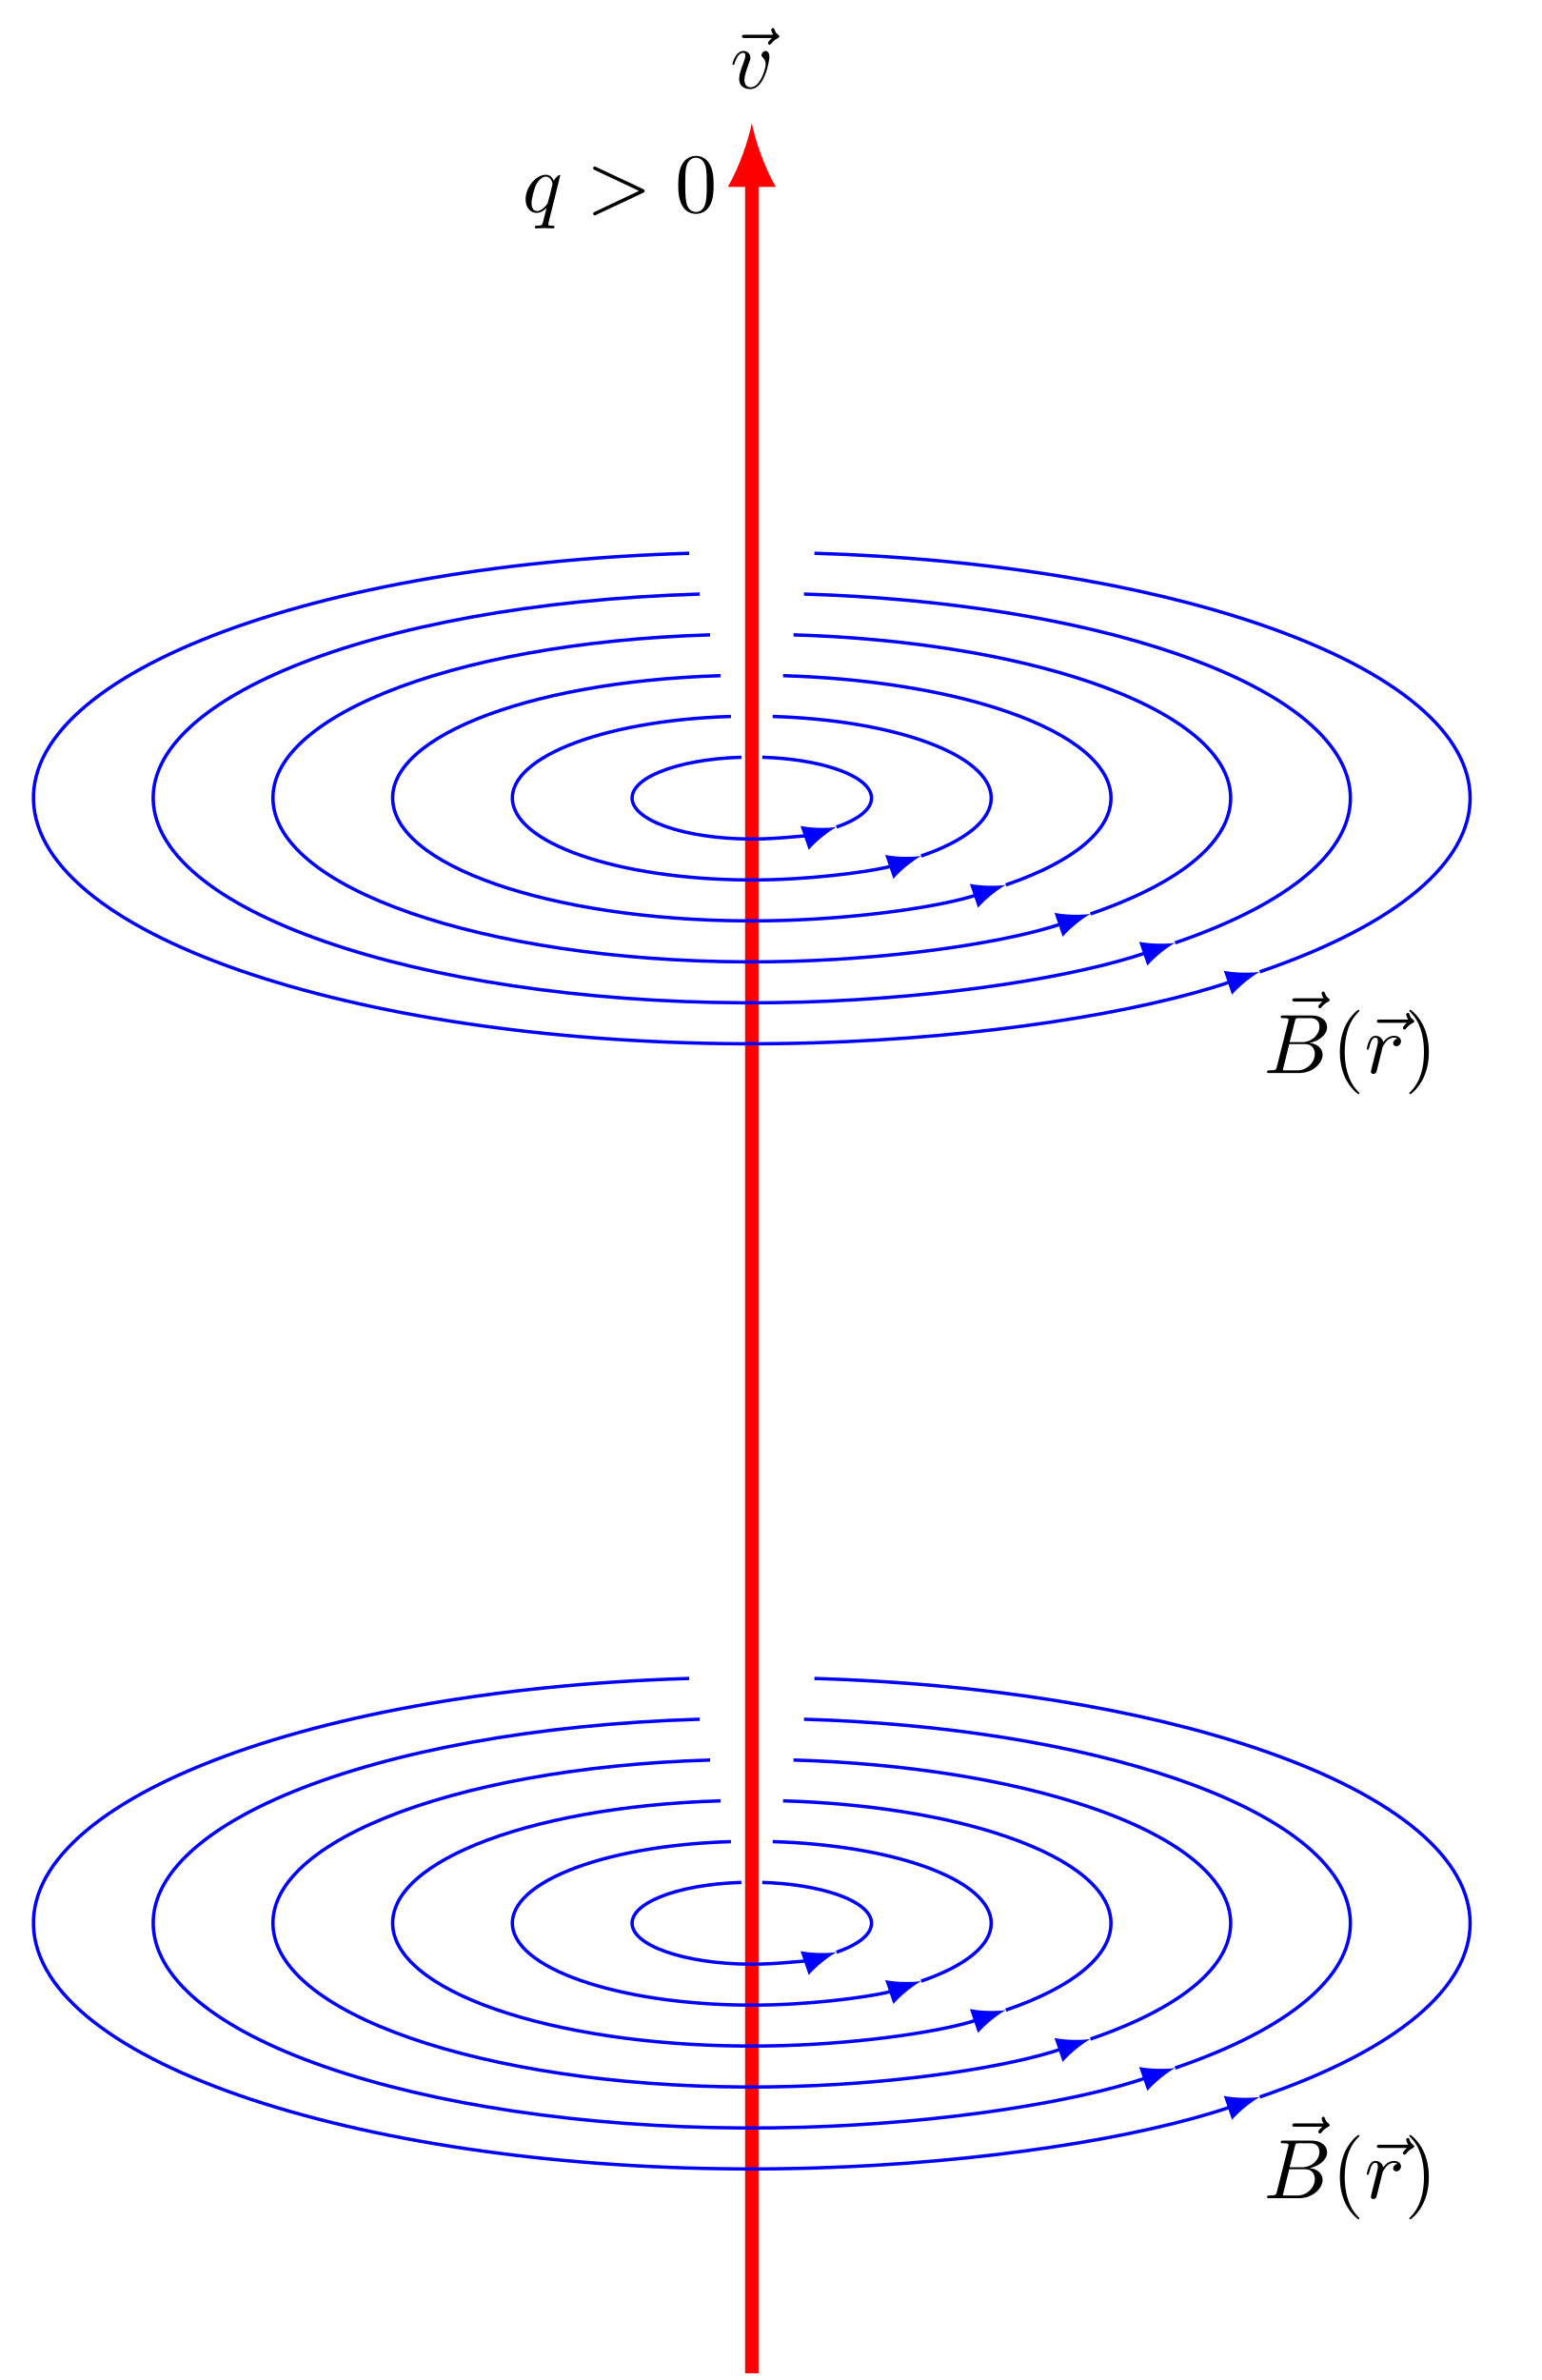
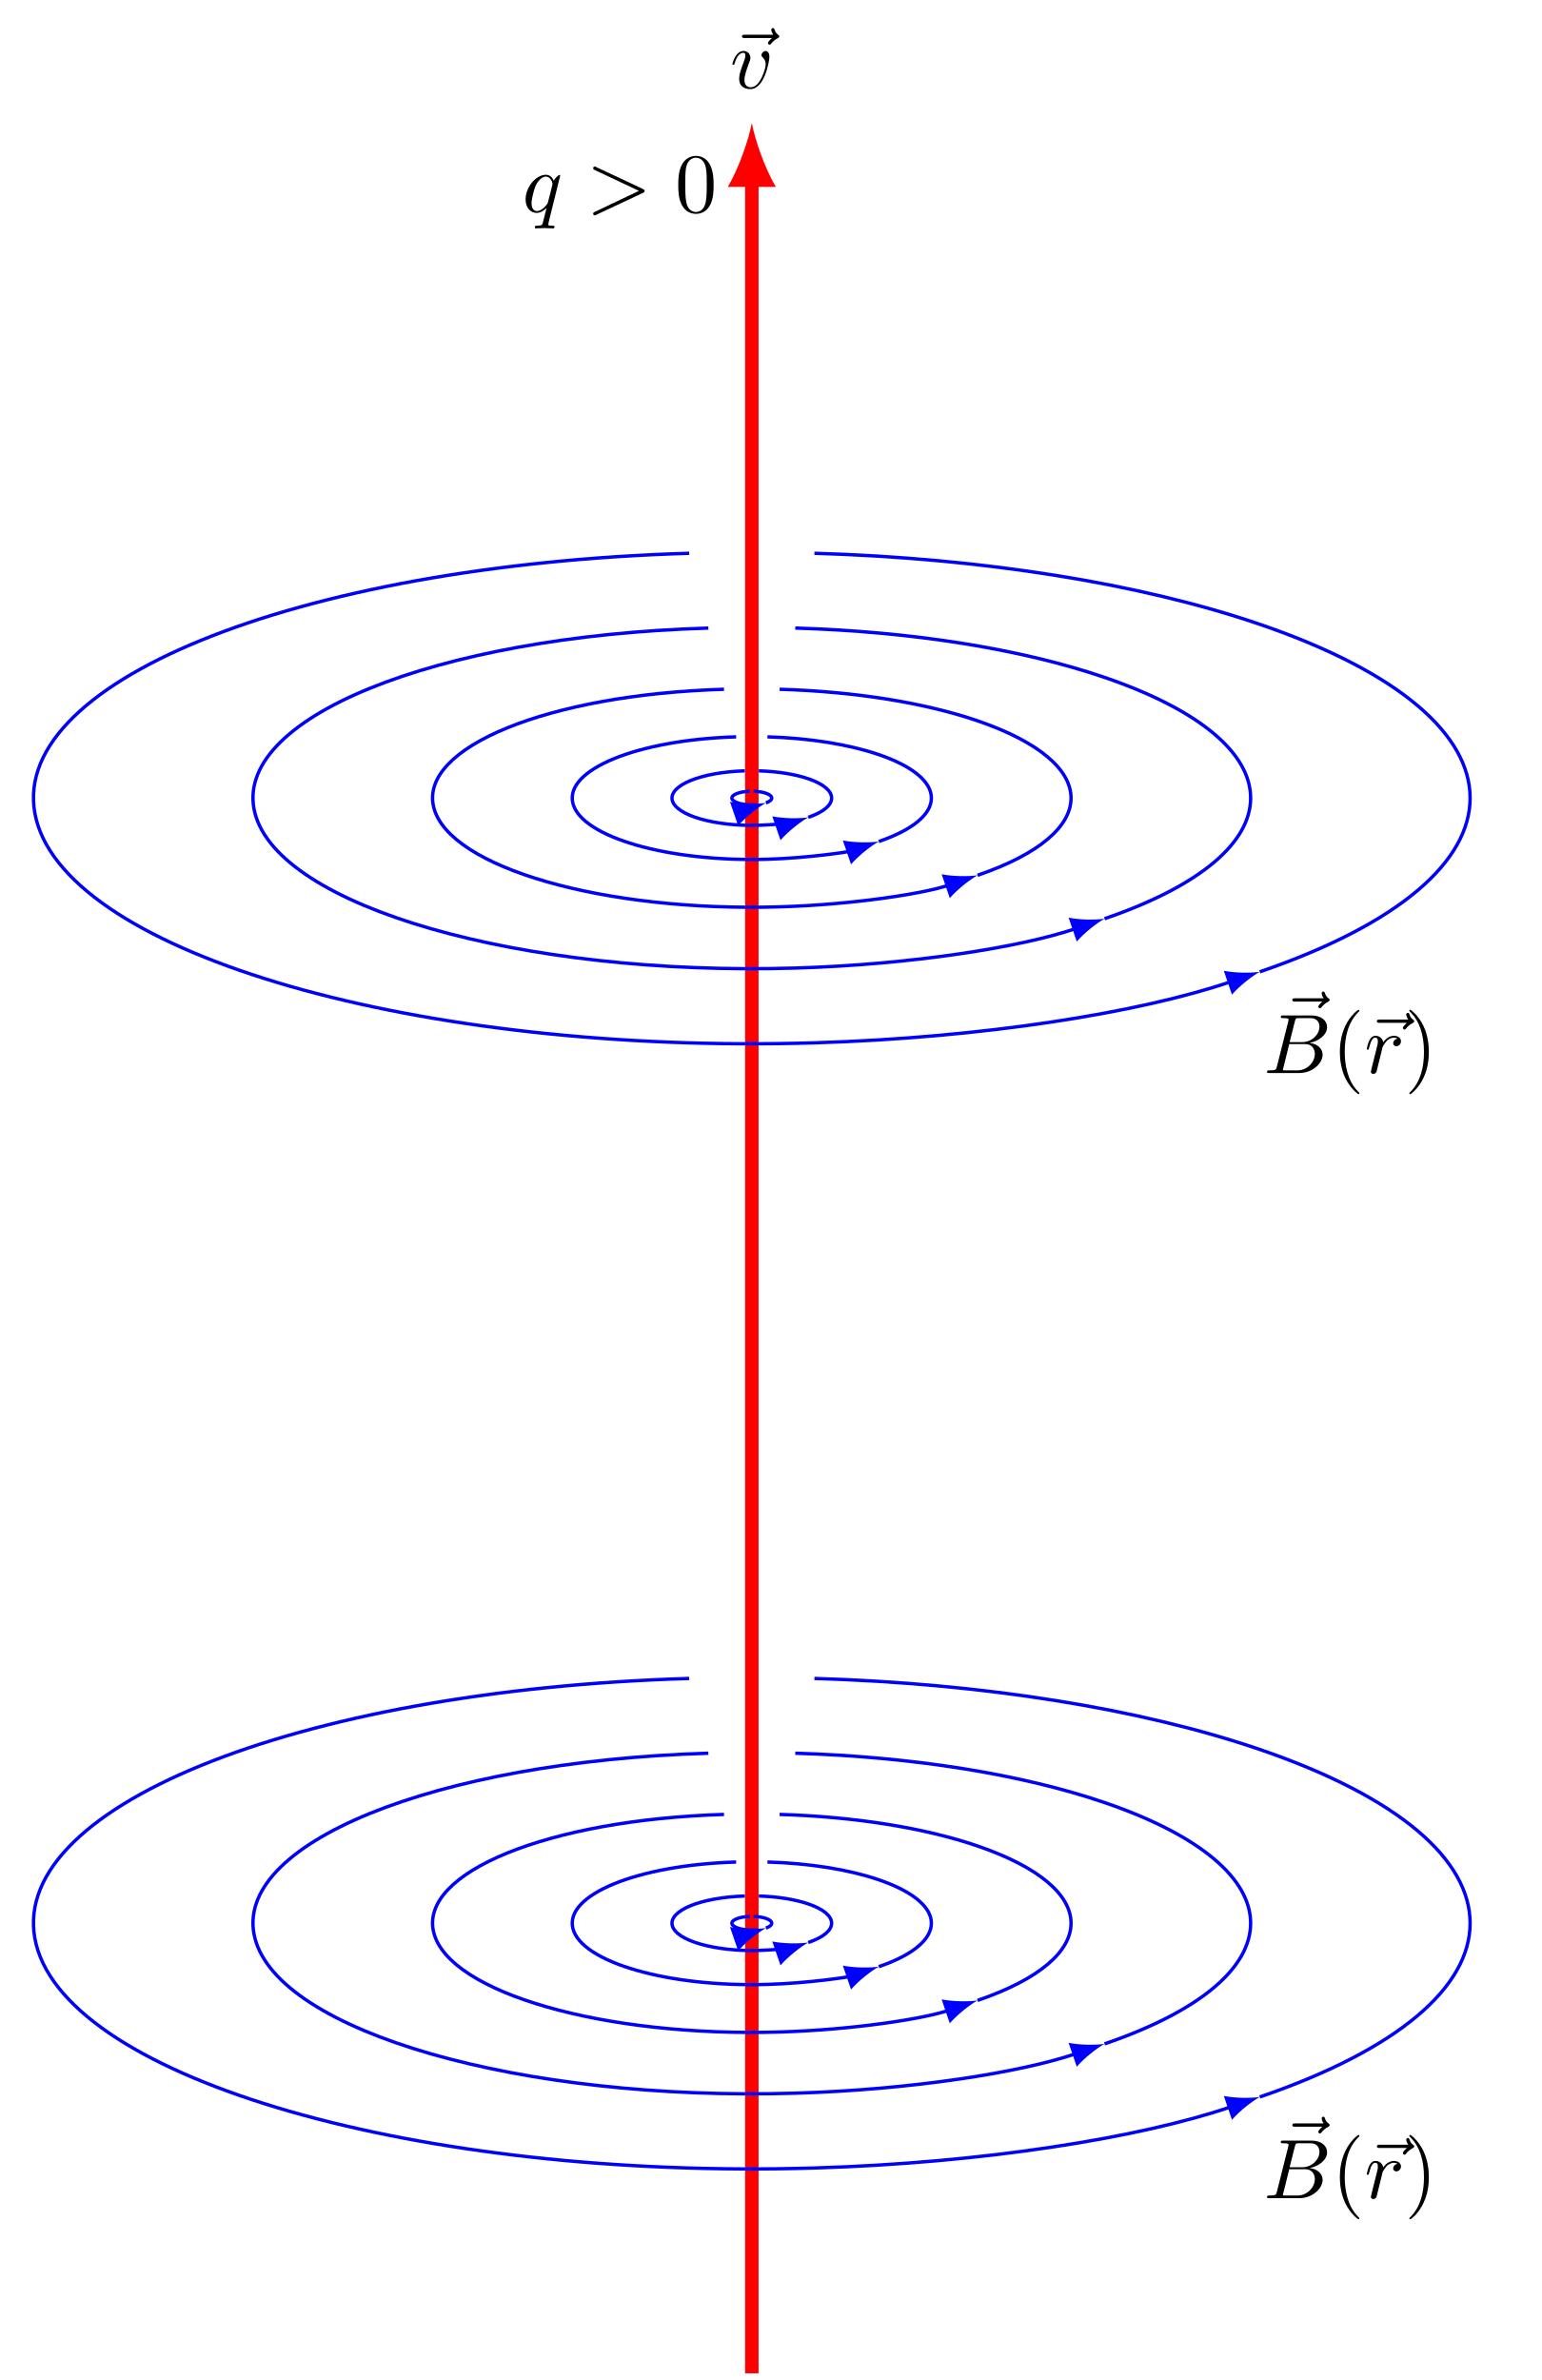
<svg xmlns="http://www.w3.org/2000/svg" xmlns:xlink="http://www.w3.org/1999/xlink" width="182.547pt" height="281.724pt" viewBox="0 0 182.547 281.724" version="1.1">
  <defs>
    <g>
      <symbol overflow="visible" id="glyph0-0">
        <path style="stroke:none;" d="" />
      </symbol>
      <symbol overflow="visible" id="glyph0-1">
        <path style="stroke:none;" d="M 5.359 -5.938 C 5.219 -5.797 4.891 -5.516 4.891 -5.344 C 4.891 -5.25 4.984 -5.141 5.078 -5.141 C 5.172 -5.141 5.219 -5.219 5.281 -5.281 C 5.391 -5.422 5.625 -5.703 6.062 -5.922 C 6.125 -5.969 6.234 -6.016 6.234 -6.125 C 6.234 -6.234 6.156 -6.281 6.094 -6.328 C 5.875 -6.484 5.766 -6.656 5.688 -6.891 C 5.656 -6.984 5.625 -7.125 5.484 -7.125 C 5.344 -7.125 5.281 -6.984 5.281 -6.906 C 5.281 -6.859 5.359 -6.547 5.516 -6.328 L 2.156 -6.328 C 2 -6.328 1.812 -6.328 1.812 -6.125 C 1.812 -5.938 2 -5.938 2.156 -5.938 Z M 5.359 -5.938 " />
      </symbol>
      <symbol overflow="visible" id="glyph0-2">
        <path style="stroke:none;" d="M 4.672 -3.703 C 4.672 -4.25 4.406 -4.406 4.234 -4.406 C 3.984 -4.406 3.734 -4.141 3.734 -3.922 C 3.734 -3.797 3.781 -3.734 3.891 -3.625 C 4.109 -3.422 4.234 -3.172 4.234 -2.812 C 4.234 -2.391 3.625 -0.109 2.469 -0.109 C 1.953 -0.109 1.719 -0.453 1.719 -0.984 C 1.719 -1.531 2 -2.266 2.297 -3.094 C 2.375 -3.266 2.422 -3.406 2.422 -3.594 C 2.422 -4.031 2.109 -4.406 1.609 -4.406 C 0.672 -4.406 0.297 -2.953 0.297 -2.875 C 0.297 -2.766 0.391 -2.766 0.406 -2.766 C 0.516 -2.766 0.516 -2.797 0.562 -2.953 C 0.859 -3.953 1.281 -4.188 1.578 -4.188 C 1.656 -4.188 1.828 -4.188 1.828 -3.875 C 1.828 -3.625 1.719 -3.344 1.656 -3.172 C 1.219 -2.016 1.094 -1.562 1.094 -1.125 C 1.094 -0.047 1.969 0.109 2.422 0.109 C 4.094 0.109 4.672 -3.188 4.672 -3.703 Z M 4.672 -3.703 " />
      </symbol>
      <symbol overflow="visible" id="glyph0-3">
        <path style="stroke:none;" d="M 4.5 -4.297 C 4.5 -4.344 4.469 -4.391 4.406 -4.391 C 4.297 -4.391 3.891 -4 3.734 -3.703 C 3.516 -4.25 3.125 -4.406 2.797 -4.406 C 1.625 -4.406 0.406 -2.938 0.406 -1.484 C 0.406 -0.516 0.984 0.109 1.719 0.109 C 2.141 0.109 2.531 -0.125 2.891 -0.484 C 2.797 -0.141 2.469 1.203 2.438 1.297 C 2.359 1.578 2.281 1.609 1.719 1.625 C 1.594 1.625 1.5 1.625 1.5 1.828 C 1.5 1.828 1.5 1.938 1.625 1.938 C 1.938 1.938 2.297 1.906 2.625 1.906 C 2.953 1.906 3.312 1.938 3.656 1.938 C 3.703 1.938 3.828 1.938 3.828 1.734 C 3.828 1.625 3.734 1.625 3.562 1.625 C 3.094 1.625 3.094 1.562 3.094 1.469 C 3.094 1.391 3.109 1.328 3.125 1.25 Z M 1.75 -0.109 C 1.141 -0.109 1.109 -0.875 1.109 -1.047 C 1.109 -1.531 1.391 -2.609 1.562 -3.031 C 1.875 -3.766 2.391 -4.188 2.797 -4.188 C 3.453 -4.188 3.594 -3.375 3.594 -3.312 C 3.594 -3.25 3.047 -1.062 3.016 -1.031 C 2.859 -0.75 2.297 -0.109 1.75 -0.109 Z M 1.75 -0.109 " />
      </symbol>
      <symbol overflow="visible" id="glyph0-4">
        <path style="stroke:none;" d="M 6.734 -2.266 C 6.844 -2.328 6.922 -2.375 6.922 -2.5 C 6.922 -2.609 6.844 -2.656 6.734 -2.719 L 1.203 -5.312 C 1.078 -5.391 1.062 -5.391 1.031 -5.391 C 0.922 -5.391 0.828 -5.297 0.828 -5.188 C 0.828 -5.094 0.875 -5.031 1.016 -4.969 L 6.25 -2.5 L 1.016 -0.016 C 0.875 0.047 0.828 0.109 0.828 0.203 C 0.828 0.312 0.922 0.406 1.031 0.406 C 1.062 0.406 1.078 0.406 1.203 0.328 Z M 6.734 -2.266 " />
      </symbol>
      <symbol overflow="visible" id="glyph0-5">
        <path style="stroke:none;" d="M 1.594 -0.781 C 1.5 -0.391 1.469 -0.312 0.688 -0.312 C 0.516 -0.312 0.422 -0.312 0.422 -0.109 C 0.422 0 0.516 0 0.688 0 L 4.25 0 C 5.828 0 7 -1.172 7 -2.156 C 7 -2.875 6.422 -3.453 5.453 -3.562 C 6.484 -3.75 7.531 -4.484 7.531 -5.438 C 7.531 -6.172 6.875 -6.812 5.688 -6.812 L 2.328 -6.812 C 2.141 -6.812 2.047 -6.812 2.047 -6.609 C 2.047 -6.5 2.141 -6.5 2.328 -6.5 C 2.344 -6.5 2.531 -6.5 2.703 -6.484 C 2.875 -6.453 2.969 -6.453 2.969 -6.312 C 2.969 -6.281 2.953 -6.25 2.938 -6.125 Z M 3.094 -3.656 L 3.719 -6.125 C 3.812 -6.469 3.828 -6.5 4.25 -6.5 L 5.547 -6.5 C 6.422 -6.5 6.625 -5.906 6.625 -5.469 C 6.625 -4.594 5.766 -3.656 4.562 -3.656 Z M 2.656 -0.312 C 2.516 -0.312 2.5 -0.312 2.438 -0.312 C 2.328 -0.328 2.297 -0.344 2.297 -0.422 C 2.297 -0.453 2.297 -0.469 2.359 -0.641 L 3.047 -3.422 L 4.922 -3.422 C 5.875 -3.422 6.078 -2.688 6.078 -2.266 C 6.078 -1.281 5.188 -0.312 4 -0.312 Z M 2.656 -0.312 " />
      </symbol>
      <symbol overflow="visible" id="glyph0-6">
        <path style="stroke:none;" d="M 0.875 -0.594 C 0.844 -0.438 0.781 -0.203 0.781 -0.156 C 0.781 0.016 0.922 0.109 1.078 0.109 C 1.203 0.109 1.375 0.031 1.453 -0.172 C 1.469 -0.203 1.797 -1.562 1.844 -1.75 C 1.922 -2.078 2.109 -2.766 2.156 -3.047 C 2.203 -3.172 2.484 -3.641 2.719 -3.859 C 2.797 -3.922 3.094 -4.188 3.516 -4.188 C 3.781 -4.188 3.922 -4.062 3.938 -4.062 C 3.641 -4.016 3.422 -3.781 3.422 -3.516 C 3.422 -3.359 3.531 -3.172 3.797 -3.172 C 4.062 -3.172 4.344 -3.406 4.344 -3.766 C 4.344 -4.109 4.031 -4.406 3.516 -4.406 C 2.875 -4.406 2.438 -3.922 2.25 -3.641 C 2.156 -4.094 1.797 -4.406 1.328 -4.406 C 0.875 -4.406 0.688 -4.016 0.594 -3.844 C 0.422 -3.5 0.297 -2.906 0.297 -2.875 C 0.297 -2.766 0.391 -2.766 0.406 -2.766 C 0.516 -2.766 0.516 -2.781 0.578 -3 C 0.75 -3.703 0.953 -4.188 1.312 -4.188 C 1.469 -4.188 1.609 -4.109 1.609 -3.734 C 1.609 -3.516 1.578 -3.406 1.453 -2.891 Z M 0.875 -0.594 " />
      </symbol>
      <symbol overflow="visible" id="glyph1-0">
        <path style="stroke:none;" d="" />
      </symbol>
      <symbol overflow="visible" id="glyph1-1">
        <path style="stroke:none;" d="M 4.578 -3.188 C 4.578 -3.984 4.531 -4.781 4.188 -5.516 C 3.734 -6.484 2.906 -6.641 2.5 -6.641 C 1.891 -6.641 1.172 -6.375 0.75 -5.453 C 0.438 -4.766 0.391 -3.984 0.391 -3.188 C 0.391 -2.438 0.422 -1.547 0.844 -0.781 C 1.266 0.016 2 0.219 2.484 0.219 C 3.016 0.219 3.781 0.016 4.219 -0.938 C 4.531 -1.625 4.578 -2.406 4.578 -3.188 Z M 2.484 0 C 2.094 0 1.5 -0.25 1.328 -1.203 C 1.219 -1.797 1.219 -2.719 1.219 -3.312 C 1.219 -3.953 1.219 -4.609 1.297 -5.141 C 1.484 -6.328 2.234 -6.422 2.484 -6.422 C 2.812 -6.422 3.469 -6.234 3.656 -5.25 C 3.766 -4.688 3.766 -3.938 3.766 -3.312 C 3.766 -2.562 3.766 -1.891 3.656 -1.25 C 3.5 -0.297 2.938 0 2.484 0 Z M 2.484 0 " />
      </symbol>
      <symbol overflow="visible" id="glyph1-2">
        <path style="stroke:none;" d="M 3.297 2.391 C 3.297 2.359 3.297 2.344 3.125 2.172 C 1.891 0.922 1.562 -0.969 1.562 -2.5 C 1.562 -4.234 1.938 -5.969 3.172 -7.203 C 3.297 -7.328 3.297 -7.344 3.297 -7.375 C 3.297 -7.453 3.266 -7.484 3.203 -7.484 C 3.094 -7.484 2.203 -6.797 1.609 -5.531 C 1.109 -4.438 0.984 -3.328 0.984 -2.5 C 0.984 -1.719 1.094 -0.516 1.641 0.625 C 2.25 1.844 3.094 2.5 3.203 2.5 C 3.266 2.5 3.297 2.469 3.297 2.391 Z M 3.297 2.391 " />
      </symbol>
      <symbol overflow="visible" id="glyph1-3">
        <path style="stroke:none;" d="M 2.875 -2.5 C 2.875 -3.266 2.766 -4.469 2.219 -5.609 C 1.625 -6.828 0.766 -7.484 0.672 -7.484 C 0.609 -7.484 0.562 -7.438 0.562 -7.375 C 0.562 -7.344 0.562 -7.328 0.75 -7.141 C 1.734 -6.156 2.297 -4.578 2.297 -2.5 C 2.297 -0.781 1.938 0.969 0.703 2.219 C 0.562 2.344 0.562 2.359 0.562 2.391 C 0.562 2.453 0.609 2.5 0.672 2.5 C 0.766 2.5 1.672 1.812 2.25 0.547 C 2.766 -0.547 2.875 -1.656 2.875 -2.5 Z M 2.875 -2.5 " />
      </symbol>
    </g>
    <clipPath id="clip1">
      <path d="M 88 20 L 90 20 L 90 281.723 L 88 281.723 Z M 88 20 " />
    </clipPath>
  </defs>
  <g id="surface1">
    <g clip-path="url(#clip1)" clip-rule="nonzero">
      <path style="fill:none;stroke-width:1.594;stroke-linecap:butt;stroke-linejoin:miter;stroke:rgb(100%,0%,0%);stroke-opacity:1;stroke-miterlimit:10;" d="M 0.001 -106.551 L 0.001 153.012 " transform="matrix(1,0,0,-1,89.007,174.379)" />
    </g>
    <path style=" stroke:none;fill-rule:nonzero;fill:rgb(100%,0%,0%);fill-opacity:1;" d="M 89.008 14.555 C 88.629 16.574 87.492 19.855 86.168 22.125 L 91.848 22.125 C 90.52 19.855 89.387 16.574 89.008 14.555 " />
    <g style="fill:rgb(0%,0%,0%);fill-opacity:1;">
      <use xlink:href="#glyph0-1" x="86.027" y="10.439" />
    </g>
    <g style="fill:rgb(0%,0%,0%);fill-opacity:1;">
      <use xlink:href="#glyph0-2" x="86.416" y="10.439" />
    </g>
    <g style="fill:rgb(0%,0%,0%);fill-opacity:1;">
      <use xlink:href="#glyph0-3" x="61.82" y="25.094" />
    </g>
    <g style="fill:rgb(0%,0%,0%);fill-opacity:1;">
      <use xlink:href="#glyph0-4" x="69.396" y="25.094" />
    </g>
    <g style="fill:rgb(0%,0%,0%);fill-opacity:1;">
      <use xlink:href="#glyph1-1" x="79.908" y="25.094" />
    </g>
    <g style="fill:rgb(0%,0%,0%);fill-opacity:1;">
      <use xlink:href="#glyph0-1" x="151.186" y="257.681" />
    </g>
    <g style="fill:rgb(0%,0%,0%);fill-opacity:1;">
      <use xlink:href="#glyph0-5" x="149.584" y="260.199" />
    </g>
    <g style="fill:rgb(0%,0%,0%);fill-opacity:1;">
      <use xlink:href="#glyph1-2" x="157.641" y="260.199" />
    </g>
    <g style="fill:rgb(0%,0%,0%);fill-opacity:1;">
      <use xlink:href="#glyph0-1" x="161.198" y="260.199" />
    </g>
    <g style="fill:rgb(0%,0%,0%);fill-opacity:1;">
      <use xlink:href="#glyph0-6" x="161.517" y="260.199" />
    </g>
    <g style="fill:rgb(0%,0%,0%);fill-opacity:1;">
      <use xlink:href="#glyph1-3" x="166.287" y="260.199" />
    </g>
    <g style="fill:rgb(0%,0%,0%);fill-opacity:1;">
      <use xlink:href="#glyph0-1" x="151.186" y="124.495" />
    </g>
    <g style="fill:rgb(0%,0%,0%);fill-opacity:1;">
      <use xlink:href="#glyph0-5" x="149.584" y="127.014" />
    </g>
    <g style="fill:rgb(0%,0%,0%);fill-opacity:1;">
      <use xlink:href="#glyph1-2" x="157.641" y="127.014" />
    </g>
    <g style="fill:rgb(0%,0%,0%);fill-opacity:1;">
      <use xlink:href="#glyph0-1" x="161.198" y="127.014" />
    </g>
    <g style="fill:rgb(0%,0%,0%);fill-opacity:1;">
      <use xlink:href="#glyph0-6" x="161.517" y="127.014" />
    </g>
    <g style="fill:rgb(0%,0%,0%);fill-opacity:1;">
      <use xlink:href="#glyph1-3" x="166.287" y="127.014" />
    </g>
-     <path style="fill:none;stroke-width:0.399;stroke-linecap:butt;stroke-linejoin:miter;stroke:rgb(0%,0%,100%);stroke-opacity:1;stroke-miterlimit:10;" d="M -1.234 -48.445 C -9.034 -48.68 -14.8 -51.031 -14.12 -53.699 C -13.437 -56.363 -6.562 -58.336 1.235 -58.105 C 4.556 -58.004 7.665 -57.508 6.63 -57.863 " transform="matrix(1,0,0,-1,89.007,174.379)" />
-     <path style=" stroke:none;fill-rule:nonzero;fill:rgb(0%,0%,100%);fill-opacity:1;" d="M 99.027 231.082 C 97.961 231.238 96.133 231.23 94.773 230.957 L 95.742 233.785 C 96.648 232.738 98.09 231.613 99.027 231.082 " />
-     <path style="fill:none;stroke-width:0.399;stroke-linecap:butt;stroke-linejoin:miter;stroke:rgb(0%,0%,100%);stroke-opacity:1;stroke-miterlimit:10;" d="M 10.02 -56.703 C 15.556 -54.809 15.556 -51.738 10.02 -49.848 C 7.665 -49.043 4.556 -48.547 1.235 -48.445 " transform="matrix(1,0,0,-1,89.007,174.379)" />
-     <path style="fill:none;stroke-width:0.399;stroke-linecap:butt;stroke-linejoin:miter;stroke:rgb(0%,0%,100%);stroke-opacity:1;stroke-miterlimit:10;" d="M -2.472 -43.617 C -18.066 -44.082 -29.605 -48.785 -28.237 -54.121 C -26.874 -59.453 -13.124 -63.398 2.47 -62.934 C 9.11 -62.734 15.333 -61.742 16.649 -61.293 " transform="matrix(1,0,0,-1,89.007,174.379)" />
-     <path style=" stroke:none;fill-rule:nonzero;fill:rgb(0%,0%,100%);fill-opacity:1;" d="M 109.051 234.508 C 107.98 234.664 106.152 234.656 104.797 234.387 L 105.766 237.215 C 106.668 236.168 108.109 235.043 109.051 234.508 " />
-     <path style="fill:none;stroke-width:0.399;stroke-linecap:butt;stroke-linejoin:miter;stroke:rgb(0%,0%,100%);stroke-opacity:1;stroke-miterlimit:10;" d="M 20.044 -60.129 C 31.114 -56.344 31.114 -50.207 20.044 -46.418 C 15.333 -44.809 9.11 -43.816 2.47 -43.617 " transform="matrix(1,0,0,-1,89.007,174.379)" />
-     <path style="fill:none;stroke-width:0.399;stroke-linecap:butt;stroke-linejoin:miter;stroke:rgb(0%,0%,100%);stroke-opacity:1;stroke-miterlimit:10;" d="M -3.706 -38.789 C -27.101 -39.488 -44.405 -46.543 -42.359 -54.543 C -40.312 -62.543 -19.687 -68.461 3.708 -67.762 C 13.665 -67.465 23.001 -65.976 26.673 -64.719 " transform="matrix(1,0,0,-1,89.007,174.379)" />
-     <path style=" stroke:none;fill-rule:nonzero;fill:rgb(0%,0%,100%);fill-opacity:1;" d="M 119.074 237.938 C 118.004 238.094 116.176 238.086 114.82 237.812 L 115.785 240.641 C 116.691 239.594 118.133 238.469 119.074 237.938 " />
-     <path style="fill:none;stroke-width:0.399;stroke-linecap:butt;stroke-linejoin:miter;stroke:rgb(0%,0%,100%);stroke-opacity:1;stroke-miterlimit:10;" d="M 30.067 -63.559 C 46.673 -57.879 46.673 -48.672 30.067 -42.992 C 22.997 -40.574 13.665 -39.086 3.704 -38.789 " transform="matrix(1,0,0,-1,89.007,174.379)" />
-     <path style="fill:none;stroke-width:0.399;stroke-linecap:butt;stroke-linejoin:miter;stroke:rgb(0%,0%,100%);stroke-opacity:1;stroke-miterlimit:10;" d="M -4.941 -33.957 C -36.132 -34.891 -59.206 -44.297 -56.476 -54.965 C -53.749 -65.633 -26.249 -73.523 4.942 -72.59 C 18.22 -72.195 30.665 -70.211 36.696 -68.148 " transform="matrix(1,0,0,-1,89.007,174.379)" />
-     <path style=" stroke:none;fill-rule:nonzero;fill:rgb(0%,0%,100%);fill-opacity:1;" d="M 129.094 241.363 C 128.027 241.52 126.199 241.516 124.84 241.242 L 125.809 244.07 C 126.715 243.023 128.156 241.898 129.094 241.363 " />
-     <path style="fill:none;stroke-width:0.399;stroke-linecap:butt;stroke-linejoin:miter;stroke:rgb(0%,0%,100%);stroke-opacity:1;stroke-miterlimit:10;" d="M 40.087 -66.984 C 62.227 -59.414 62.227 -47.137 40.087 -39.562 C 30.665 -36.34 18.22 -34.355 4.942 -33.957 " transform="matrix(1,0,0,-1,89.007,174.379)" />
-     <path style="fill:none;stroke-width:0.399;stroke-linecap:butt;stroke-linejoin:miter;stroke:rgb(0%,0%,100%);stroke-opacity:1;stroke-miterlimit:10;" d="M -6.175 -29.129 C -45.167 -30.297 -74.007 -42.051 -70.597 -55.387 C -67.187 -68.723 -32.812 -78.586 6.177 -77.422 C 22.77 -76.926 38.333 -74.441 46.716 -71.574 " transform="matrix(1,0,0,-1,89.007,174.379)" />
-     <path style=" stroke:none;fill-rule:nonzero;fill:rgb(0%,0%,100%);fill-opacity:1;" d="M 139.117 244.793 C 138.047 244.949 136.219 244.941 134.863 244.668 L 135.832 247.496 C 136.734 246.449 138.176 245.324 139.117 244.793 " />
-     <path style="fill:none;stroke-width:0.399;stroke-linecap:butt;stroke-linejoin:miter;stroke:rgb(0%,0%,100%);stroke-opacity:1;stroke-miterlimit:10;" d="M 50.11 -70.414 C 77.786 -60.949 77.786 -45.601 50.11 -36.137 C 38.333 -32.105 22.77 -29.625 6.177 -29.129 " transform="matrix(1,0,0,-1,89.007,174.379)" />
+     <path style="fill:none;stroke-width:0.399;stroke-linecap:butt;stroke-linejoin:miter;stroke:rgb(0%,0%,100%);stroke-opacity:1;stroke-miterlimit:10;" d="M -0.206 -52.469 C -1.503 -52.508 -2.468 -52.902 -2.351 -53.344 C -2.237 -53.789 -1.093 -54.117 0.208 -54.078 C 0.759 -54.062 1.278 -53.98 -1.722 -55.008 " transform="matrix(1,0,0,-1,89.007,174.379)" />
+     <path style=" stroke:none;fill-rule:nonzero;fill:rgb(0%,0%,100%);fill-opacity:1;" d="M 90.676 228.227 C 89.609 228.379 87.781 228.375 86.422 228.102 L 87.391 230.93 C 88.297 229.883 89.738 228.758 90.676 228.227 " />
+     <path style="fill:none;stroke-width:0.399;stroke-linecap:butt;stroke-linejoin:miter;stroke:rgb(0%,0%,100%);stroke-opacity:1;stroke-miterlimit:10;" d="M 1.669 -53.848 C 2.591 -53.531 2.591 -53.019 1.669 -52.703 C 1.278 -52.57 0.759 -52.488 0.204 -52.469 " transform="matrix(1,0,0,-1,89.007,174.379)" />
+     <path style="fill:none;stroke-width:0.399;stroke-linecap:butt;stroke-linejoin:miter;stroke:rgb(0%,0%,100%);stroke-opacity:1;stroke-miterlimit:10;" d="M -0.823 -50.055 C -6.023 -50.211 -9.866 -51.777 -9.413 -53.559 C -8.956 -55.336 -4.374 -56.648 0.825 -56.496 C 3.036 -56.43 5.11 -56.098 3.29 -56.723 " transform="matrix(1,0,0,-1,89.007,174.379)" />
+     <path style=" stroke:none;fill-rule:nonzero;fill:rgb(0%,0%,100%);fill-opacity:1;" d="M 95.688 229.938 C 94.617 230.094 92.793 230.086 91.434 229.816 L 92.402 232.641 C 93.309 231.598 94.746 230.473 95.688 229.938 " />
+     <path style="fill:none;stroke-width:0.399;stroke-linecap:butt;stroke-linejoin:miter;stroke:rgb(0%,0%,100%);stroke-opacity:1;stroke-miterlimit:10;" d="M 6.681 -55.559 C 10.372 -54.297 10.372 -52.25 6.681 -50.988 C 5.11 -50.453 3.036 -50.121 0.825 -50.055 " transform="matrix(1,0,0,-1,89.007,174.379)" />
+     <path style="fill:none;stroke-width:0.399;stroke-linecap:butt;stroke-linejoin:miter;stroke:rgb(0%,0%,100%);stroke-opacity:1;stroke-miterlimit:10;" d="M -1.855 -46.031 C -13.55 -46.383 -22.202 -49.91 -21.179 -53.91 C -20.155 -57.91 -9.843 -60.867 1.852 -60.519 C 6.833 -60.371 11.501 -59.625 11.641 -59.578 " transform="matrix(1,0,0,-1,89.007,174.379)" />
+     <path style=" stroke:none;fill-rule:nonzero;fill:rgb(0%,0%,100%);fill-opacity:1;" d="M 104.039 232.797 C 102.969 232.949 101.145 232.945 99.785 232.672 L 100.754 235.5 C 101.66 234.453 103.098 233.328 104.039 232.797 " />
+     <path style="fill:none;stroke-width:0.399;stroke-linecap:butt;stroke-linejoin:miter;stroke:rgb(0%,0%,100%);stroke-opacity:1;stroke-miterlimit:10;" d="M 15.032 -58.418 C 23.337 -55.578 23.337 -50.973 15.032 -48.133 C 11.501 -46.926 6.833 -46.18 1.852 -46.031 " transform="matrix(1,0,0,-1,89.007,174.379)" />
+     <path style="fill:none;stroke-width:0.399;stroke-linecap:butt;stroke-linejoin:miter;stroke:rgb(0%,0%,100%);stroke-opacity:1;stroke-miterlimit:10;" d="M -3.292 -40.398 C -24.089 -41.019 -39.472 -47.289 -37.652 -54.402 C -35.831 -61.516 -17.499 -66.773 3.294 -66.152 C 12.145 -65.887 20.442 -64.566 23.333 -63.578 " transform="matrix(1,0,0,-1,89.007,174.379)" />
+     <path style=" stroke:none;fill-rule:nonzero;fill:rgb(0%,0%,100%);fill-opacity:1;" d="M 115.734 236.793 C 114.664 236.949 112.836 236.941 111.48 236.672 L 112.445 239.5 C 113.352 238.453 114.793 237.328 115.734 236.793 " />
+     <path style="fill:none;stroke-width:0.399;stroke-linecap:butt;stroke-linejoin:miter;stroke:rgb(0%,0%,100%);stroke-opacity:1;stroke-miterlimit:10;" d="M 26.723 -62.414 C 41.485 -57.367 41.485 -49.184 26.723 -44.133 C 20.442 -41.984 12.145 -40.66 3.294 -40.398 " transform="matrix(1,0,0,-1,89.007,174.379)" />
+     <path style="fill:none;stroke-width:0.399;stroke-linecap:butt;stroke-linejoin:miter;stroke:rgb(0%,0%,100%);stroke-opacity:1;stroke-miterlimit:10;" d="M -5.148 -33.152 C -37.636 -34.125 -61.671 -43.922 -58.831 -55.035 C -55.987 -66.148 -27.343 -74.367 5.149 -73.394 C 18.977 -72.984 31.942 -70.914 38.364 -68.719 " transform="matrix(1,0,0,-1,89.007,174.379)" />
+     <path style=" stroke:none;fill-rule:nonzero;fill:rgb(0%,0%,100%);fill-opacity:1;" d="M 130.766 241.938 C 129.695 242.09 127.867 242.086 126.512 241.812 L 127.48 244.641 C 128.383 243.594 129.824 242.469 130.766 241.938 " />
+     <path style="fill:none;stroke-width:0.399;stroke-linecap:butt;stroke-linejoin:miter;stroke:rgb(0%,0%,100%);stroke-opacity:1;stroke-miterlimit:10;" d="M 41.759 -67.558 C 64.821 -59.668 64.821 -46.879 41.759 -38.992 C 31.942 -35.637 18.977 -33.566 5.145 -33.152 " transform="matrix(1,0,0,-1,89.007,174.379)" />
    <path style="fill:none;stroke-width:0.399;stroke-linecap:butt;stroke-linejoin:miter;stroke:rgb(0%,0%,100%);stroke-opacity:1;stroke-miterlimit:10;" d="M -7.413 -24.301 C -54.198 -25.699 -88.808 -39.809 -84.718 -55.809 C -80.624 -71.812 -39.374 -83.648 7.411 -82.25 C 27.325 -81.656 45.997 -78.676 56.739 -75.004 " transform="matrix(1,0,0,-1,89.007,174.379)" />
    <path style=" stroke:none;fill-rule:nonzero;fill:rgb(0%,0%,100%);fill-opacity:1;" d="M 149.141 248.223 C 148.07 248.375 146.242 248.371 144.887 248.098 L 145.852 250.926 C 146.758 249.879 148.199 248.754 149.141 248.223 " />
    <path style="fill:none;stroke-width:0.399;stroke-linecap:butt;stroke-linejoin:miter;stroke:rgb(0%,0%,100%);stroke-opacity:1;stroke-miterlimit:10;" d="M 60.134 -73.844 C 93.341 -62.484 93.341 -44.066 60.134 -32.707 C 45.997 -27.875 27.325 -24.894 7.411 -24.301 " transform="matrix(1,0,0,-1,89.007,174.379)" />
-     <path style="fill:none;stroke-width:0.399;stroke-linecap:butt;stroke-linejoin:miter;stroke:rgb(0%,0%,100%);stroke-opacity:1;stroke-miterlimit:10;" d="M -1.234 84.742 C -9.034 84.508 -14.8 82.156 -14.12 79.488 C -13.437 76.824 -6.562 74.852 1.235 75.082 C 4.556 75.184 7.665 75.68 6.63 75.324 " transform="matrix(1,0,0,-1,89.007,174.379)" />
-     <path style=" stroke:none;fill-rule:nonzero;fill:rgb(0%,0%,100%);fill-opacity:1;" d="M 99.027 97.895 C 97.961 98.051 96.133 98.043 94.773 97.77 L 95.742 100.598 C 96.648 99.551 98.09 98.426 99.027 97.895 " />
-     <path style="fill:none;stroke-width:0.399;stroke-linecap:butt;stroke-linejoin:miter;stroke:rgb(0%,0%,100%);stroke-opacity:1;stroke-miterlimit:10;" d="M 10.02 76.484 C 15.556 78.379 15.556 81.445 10.02 83.34 C 7.665 84.145 4.556 84.641 1.235 84.742 " transform="matrix(1,0,0,-1,89.007,174.379)" />
-     <path style="fill:none;stroke-width:0.399;stroke-linecap:butt;stroke-linejoin:miter;stroke:rgb(0%,0%,100%);stroke-opacity:1;stroke-miterlimit:10;" d="M -2.472 89.57 C -18.066 89.106 -29.605 84.402 -28.237 79.067 C -26.874 73.734 -13.124 69.789 2.47 70.254 C 9.11 70.453 15.333 71.445 16.649 71.895 " transform="matrix(1,0,0,-1,89.007,174.379)" />
-     <path style=" stroke:none;fill-rule:nonzero;fill:rgb(0%,0%,100%);fill-opacity:1;" d="M 109.051 101.324 C 107.98 101.477 106.152 101.473 104.797 101.199 L 105.766 104.027 C 106.668 102.98 108.109 101.855 109.051 101.324 " />
-     <path style="fill:none;stroke-width:0.399;stroke-linecap:butt;stroke-linejoin:miter;stroke:rgb(0%,0%,100%);stroke-opacity:1;stroke-miterlimit:10;" d="M 20.044 73.055 C 31.114 76.844 31.114 82.981 20.044 86.77 C 15.333 88.379 9.11 89.371 2.47 89.57 " transform="matrix(1,0,0,-1,89.007,174.379)" />
-     <path style="fill:none;stroke-width:0.399;stroke-linecap:butt;stroke-linejoin:miter;stroke:rgb(0%,0%,100%);stroke-opacity:1;stroke-miterlimit:10;" d="M -3.706 94.399 C -27.101 93.699 -44.405 86.645 -42.359 78.645 C -40.312 70.645 -19.687 64.727 3.708 65.426 C 13.665 65.723 23.001 67.211 26.673 68.469 " transform="matrix(1,0,0,-1,89.007,174.379)" />
-     <path style=" stroke:none;fill-rule:nonzero;fill:rgb(0%,0%,100%);fill-opacity:1;" d="M 119.074 104.75 C 118.004 104.906 116.176 104.898 114.82 104.625 L 115.785 107.453 C 116.691 106.406 118.133 105.281 119.074 104.75 " />
-     <path style="fill:none;stroke-width:0.399;stroke-linecap:butt;stroke-linejoin:miter;stroke:rgb(0%,0%,100%);stroke-opacity:1;stroke-miterlimit:10;" d="M 30.067 69.629 C 46.673 75.309 46.673 84.516 30.067 90.195 C 22.997 92.613 13.665 94.102 3.704 94.399 " transform="matrix(1,0,0,-1,89.007,174.379)" />
-     <path style="fill:none;stroke-width:0.399;stroke-linecap:butt;stroke-linejoin:miter;stroke:rgb(0%,0%,100%);stroke-opacity:1;stroke-miterlimit:10;" d="M -4.941 99.231 C -36.132 98.297 -59.206 88.891 -56.476 78.223 C -53.749 67.555 -26.249 59.664 4.942 60.594 C 18.22 60.992 30.665 62.977 36.696 65.039 " transform="matrix(1,0,0,-1,89.007,174.379)" />
-     <path style=" stroke:none;fill-rule:nonzero;fill:rgb(0%,0%,100%);fill-opacity:1;" d="M 129.094 108.18 C 128.027 108.332 126.199 108.328 124.84 108.055 L 125.809 110.883 C 126.715 109.836 128.156 108.711 129.094 108.18 " />
-     <path style="fill:none;stroke-width:0.399;stroke-linecap:butt;stroke-linejoin:miter;stroke:rgb(0%,0%,100%);stroke-opacity:1;stroke-miterlimit:10;" d="M 40.087 66.199 C 62.227 73.774 62.227 86.051 40.087 93.625 C 30.665 96.848 18.22 98.832 4.942 99.231 " transform="matrix(1,0,0,-1,89.007,174.379)" />
-     <path style="fill:none;stroke-width:0.399;stroke-linecap:butt;stroke-linejoin:miter;stroke:rgb(0%,0%,100%);stroke-opacity:1;stroke-miterlimit:10;" d="M -6.175 104.059 C -45.167 102.891 -74.007 91.137 -70.597 77.801 C -67.187 64.465 -32.812 54.602 6.177 55.766 C 22.77 56.262 38.333 58.746 46.716 61.613 " transform="matrix(1,0,0,-1,89.007,174.379)" />
-     <path style=" stroke:none;fill-rule:nonzero;fill:rgb(0%,0%,100%);fill-opacity:1;" d="M 139.117 111.605 C 138.047 111.762 136.219 111.754 134.863 111.48 L 135.832 114.309 C 136.734 113.262 138.176 112.137 139.117 111.605 " />
-     <path style="fill:none;stroke-width:0.399;stroke-linecap:butt;stroke-linejoin:miter;stroke:rgb(0%,0%,100%);stroke-opacity:1;stroke-miterlimit:10;" d="M 50.11 62.774 C 77.786 72.238 77.786 87.586 50.11 97.051 C 38.333 101.082 22.77 103.563 6.177 104.059 " transform="matrix(1,0,0,-1,89.007,174.379)" />
+     <path style="fill:none;stroke-width:0.399;stroke-linecap:butt;stroke-linejoin:miter;stroke:rgb(0%,0%,100%);stroke-opacity:1;stroke-miterlimit:10;" d="M -0.206 80.719 C -1.503 80.68 -2.468 80.285 -2.351 79.84 C -2.237 79.399 -1.093 79.07 0.208 79.106 C 0.759 79.125 1.278 79.207 -1.722 78.18 " transform="matrix(1,0,0,-1,89.007,174.379)" />
+     <path style=" stroke:none;fill-rule:nonzero;fill:rgb(0%,0%,100%);fill-opacity:1;" d="M 90.676 95.039 C 89.609 95.195 87.781 95.188 86.422 94.914 L 87.391 97.742 C 88.297 96.695 89.738 95.57 90.676 95.039 " />
+     <path style="fill:none;stroke-width:0.399;stroke-linecap:butt;stroke-linejoin:miter;stroke:rgb(0%,0%,100%);stroke-opacity:1;stroke-miterlimit:10;" d="M 1.669 79.34 C 2.591 79.656 2.591 80.168 1.669 80.484 C 1.278 80.617 0.759 80.699 0.204 80.719 " transform="matrix(1,0,0,-1,89.007,174.379)" />
+     <path style="fill:none;stroke-width:0.399;stroke-linecap:butt;stroke-linejoin:miter;stroke:rgb(0%,0%,100%);stroke-opacity:1;stroke-miterlimit:10;" d="M -0.823 83.133 C -6.023 82.977 -9.866 81.41 -9.413 79.629 C -8.956 77.852 -4.374 76.539 0.825 76.692 C 3.036 76.758 5.11 77.09 3.29 76.465 " transform="matrix(1,0,0,-1,89.007,174.379)" />
+     <path style=" stroke:none;fill-rule:nonzero;fill:rgb(0%,0%,100%);fill-opacity:1;" d="M 95.688 96.754 C 94.617 96.906 92.793 96.902 91.434 96.629 L 92.402 99.457 C 93.309 98.41 94.746 97.285 95.688 96.754 " />
+     <path style="fill:none;stroke-width:0.399;stroke-linecap:butt;stroke-linejoin:miter;stroke:rgb(0%,0%,100%);stroke-opacity:1;stroke-miterlimit:10;" d="M 6.681 77.629 C 10.372 78.891 10.372 80.934 6.681 82.199 C 5.11 82.734 3.036 83.067 0.825 83.133 " transform="matrix(1,0,0,-1,89.007,174.379)" />
+     <path style="fill:none;stroke-width:0.399;stroke-linecap:butt;stroke-linejoin:miter;stroke:rgb(0%,0%,100%);stroke-opacity:1;stroke-miterlimit:10;" d="M -1.855 87.156 C -13.55 86.805 -22.202 83.277 -21.179 79.277 C -20.155 75.277 -9.843 72.32 1.852 72.668 C 6.833 72.817 11.501 73.563 11.641 73.609 " transform="matrix(1,0,0,-1,89.007,174.379)" />
+     <path style=" stroke:none;fill-rule:nonzero;fill:rgb(0%,0%,100%);fill-opacity:1;" d="M 104.039 99.609 C 102.969 99.766 101.145 99.758 99.785 99.484 L 100.754 102.312 C 101.66 101.266 103.098 100.141 104.039 99.609 " />
+     <path style="fill:none;stroke-width:0.399;stroke-linecap:butt;stroke-linejoin:miter;stroke:rgb(0%,0%,100%);stroke-opacity:1;stroke-miterlimit:10;" d="M 15.032 74.77 C 23.337 77.609 23.337 82.215 15.032 85.055 C 11.501 86.262 6.833 87.008 1.852 87.156 " transform="matrix(1,0,0,-1,89.007,174.379)" />
+     <path style="fill:none;stroke-width:0.399;stroke-linecap:butt;stroke-linejoin:miter;stroke:rgb(0%,0%,100%);stroke-opacity:1;stroke-miterlimit:10;" d="M -3.292 92.789 C -24.089 92.168 -39.472 85.899 -37.652 78.785 C -35.831 71.672 -17.499 66.414 3.294 67.035 C 12.145 67.301 20.442 68.621 23.333 69.609 " transform="matrix(1,0,0,-1,89.007,174.379)" />
+     <path style=" stroke:none;fill-rule:nonzero;fill:rgb(0%,0%,100%);fill-opacity:1;" d="M 115.734 103.609 C 114.664 103.762 112.836 103.758 111.48 103.484 L 112.445 106.312 C 113.352 105.266 114.793 104.141 115.734 103.609 " />
+     <path style="fill:none;stroke-width:0.399;stroke-linecap:butt;stroke-linejoin:miter;stroke:rgb(0%,0%,100%);stroke-opacity:1;stroke-miterlimit:10;" d="M 26.723 70.77 C 41.485 75.82 41.485 84.004 26.723 89.055 C 20.442 91.203 12.145 92.524 3.294 92.789 " transform="matrix(1,0,0,-1,89.007,174.379)" />
+     <path style="fill:none;stroke-width:0.399;stroke-linecap:butt;stroke-linejoin:miter;stroke:rgb(0%,0%,100%);stroke-opacity:1;stroke-miterlimit:10;" d="M -5.148 100.035 C -37.636 99.063 -61.671 89.266 -58.831 78.152 C -55.987 67.039 -27.343 58.82 5.149 59.789 C 18.977 60.203 31.942 62.274 38.364 64.469 " transform="matrix(1,0,0,-1,89.007,174.379)" />
+     <path style=" stroke:none;fill-rule:nonzero;fill:rgb(0%,0%,100%);fill-opacity:1;" d="M 130.766 108.75 C 129.695 108.906 127.867 108.898 126.512 108.625 L 127.48 111.453 C 128.383 110.406 129.824 109.281 130.766 108.75 " />
+     <path style="fill:none;stroke-width:0.399;stroke-linecap:butt;stroke-linejoin:miter;stroke:rgb(0%,0%,100%);stroke-opacity:1;stroke-miterlimit:10;" d="M 41.759 65.629 C 64.821 73.52 64.821 86.309 41.759 94.195 C 31.942 97.551 18.977 99.621 5.145 100.035 " transform="matrix(1,0,0,-1,89.007,174.379)" />
    <path style="fill:none;stroke-width:0.399;stroke-linecap:butt;stroke-linejoin:miter;stroke:rgb(0%,0%,100%);stroke-opacity:1;stroke-miterlimit:10;" d="M -7.413 108.887 C -54.198 107.488 -88.808 93.379 -84.718 77.379 C -80.624 61.375 -39.374 49.539 7.411 50.938 C 27.325 51.531 45.997 54.512 56.739 58.184 " transform="matrix(1,0,0,-1,89.007,174.379)" />
    <path style=" stroke:none;fill-rule:nonzero;fill:rgb(0%,0%,100%);fill-opacity:1;" d="M 149.141 115.035 C 148.07 115.188 146.242 115.184 144.887 114.91 L 145.852 117.738 C 146.758 116.691 148.199 115.566 149.141 115.035 " />
    <path style="fill:none;stroke-width:0.399;stroke-linecap:butt;stroke-linejoin:miter;stroke:rgb(0%,0%,100%);stroke-opacity:1;stroke-miterlimit:10;" d="M 60.134 59.344 C 93.341 70.703 93.341 89.121 60.134 100.481 C 45.997 105.313 27.325 108.293 7.411 108.887 " transform="matrix(1,0,0,-1,89.007,174.379)" />
  </g>
</svg>
